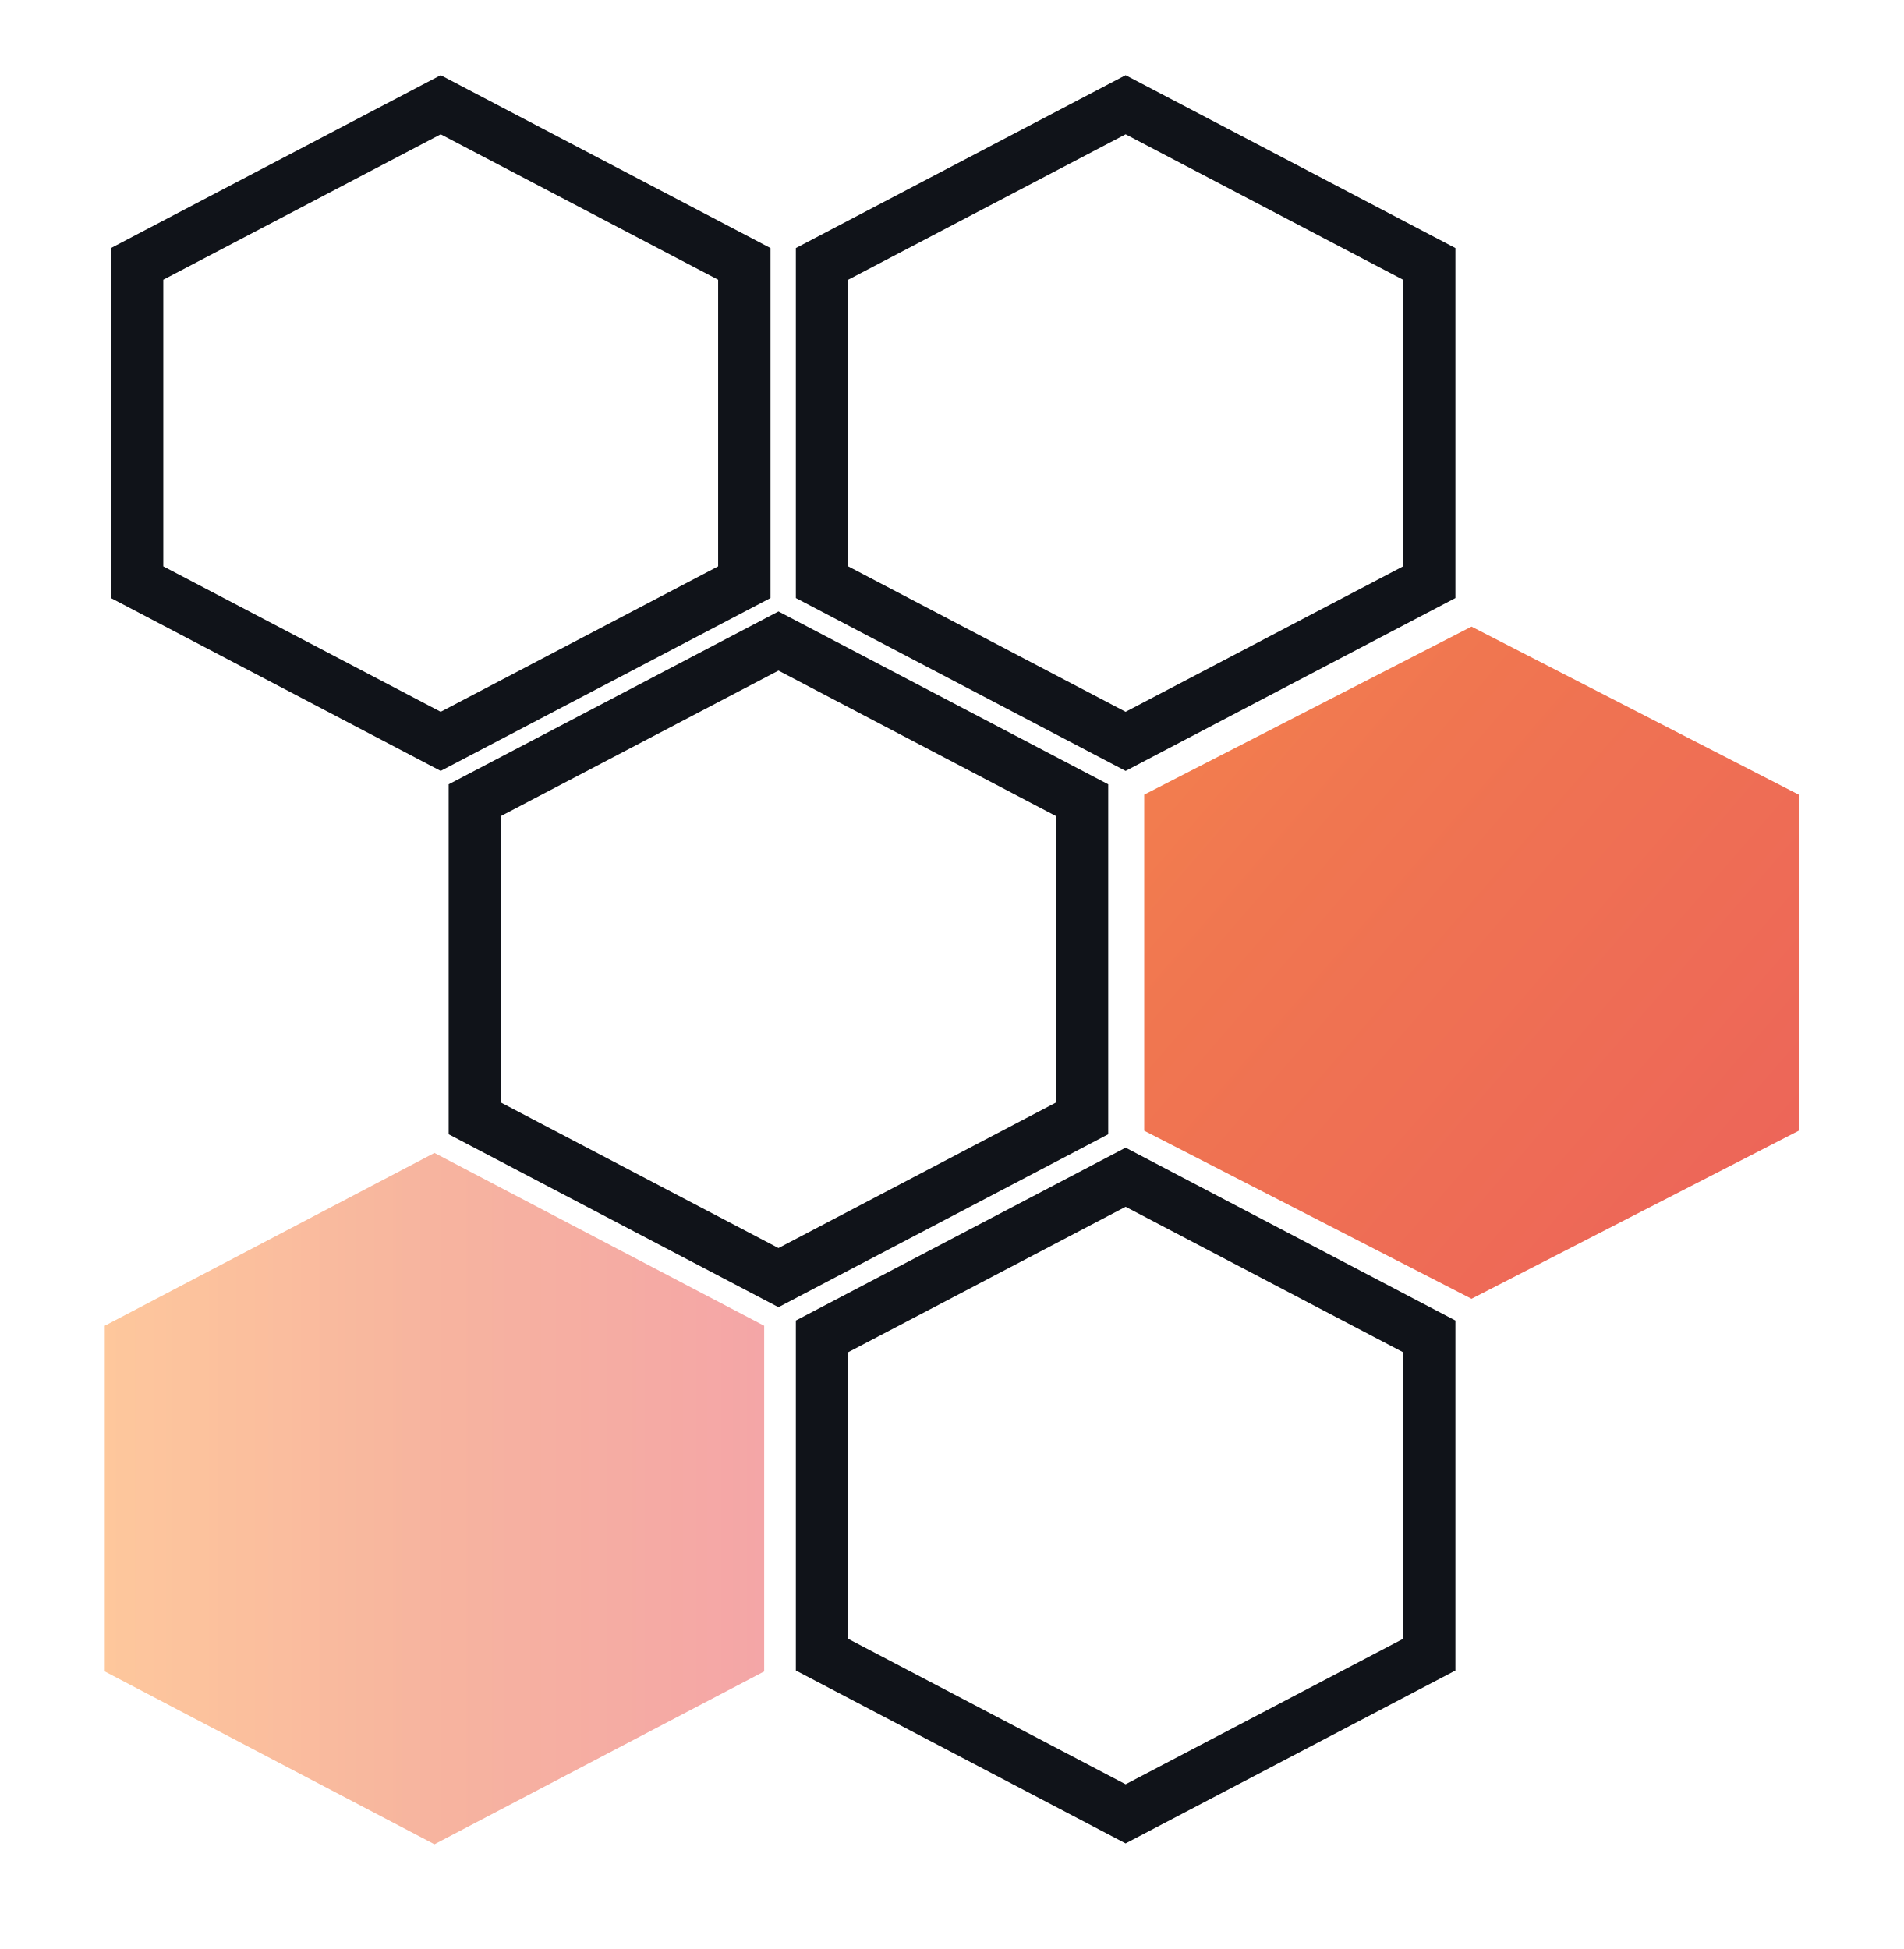
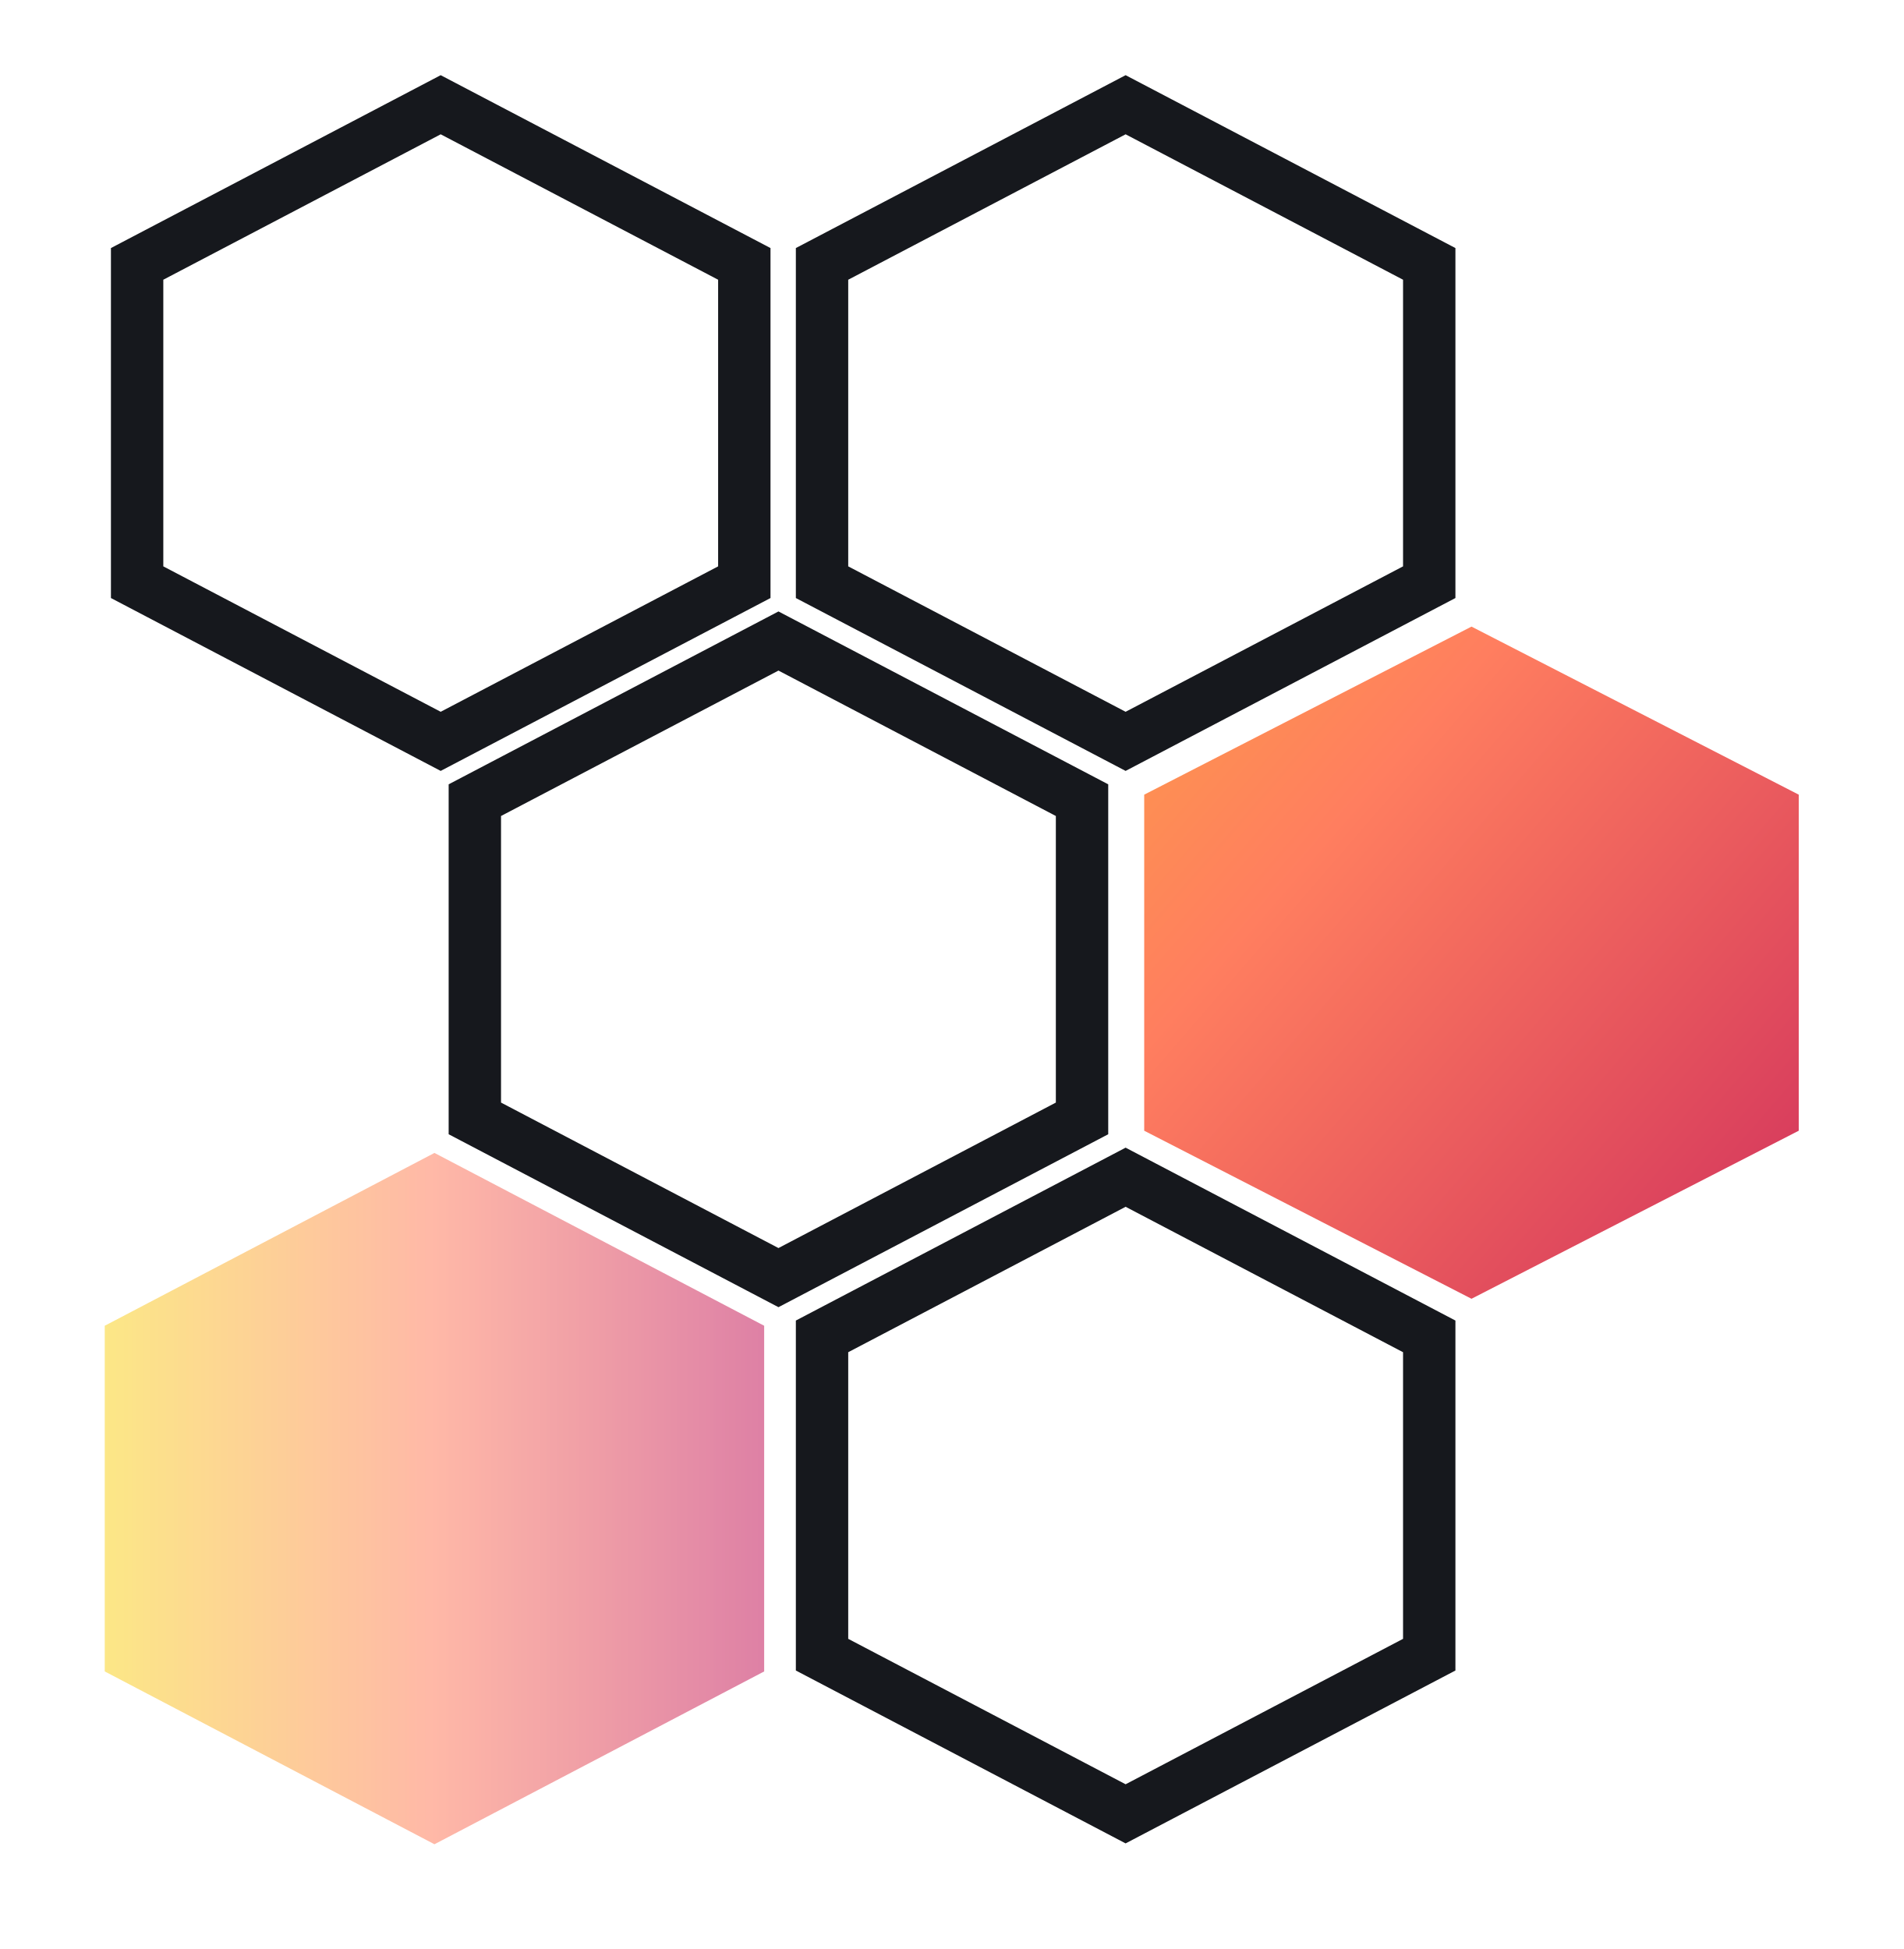
<svg xmlns="http://www.w3.org/2000/svg" viewBox="7.775 4.325 36.343 37.216" role="img" aria-label="Oxagen">
  <defs>
    <linearGradient gradientTransform="matrix(27.9194 19.5129 -21.9367 24.8347 12.2858 18.2731)" gradientUnits="userSpaceOnUse" id="LinearGradient" x1="0" x2="1" y1="0" y2="0">
-       <stop offset="0" stop-color="#FD9A4B" />
-       <stop offset="0.5" stop-color="#F07650" />
-       <stop offset="1" stop-color="#EB5C5E" />
+       <stop offset="0" stop-color="#f9d423" />
+       <stop offset="0.5" stop-color="#ff7e5f" />
+       <stop offset="1" stop-color="#c2185b" />
    </linearGradient>
    <linearGradient gradientTransform="matrix(12.59 0 0 12.59 9.77471 32.9406)" gradientUnits="userSpaceOnUse" id="LinearGradient_2" x1="0" x2="1" y1="0" y2="0">
-       <stop offset="0" stop-color="#FD9A4B" />
-       <stop offset="0.5" stop-color="#F07650" />
-       <stop offset="1" stop-color="#EB5C5E" />
+       <stop offset="0" stop-color="#f9d423" />
+       <stop offset="0.5" stop-color="#ff7e5f" />
+       <stop offset="1" stop-color="#c2185b" />
    </linearGradient>
  </defs>
-   <style>.ink{fill:#101319}.inkstroke{stroke:#101319}@media (prefers-color-scheme:dark){.ink{fill:#F1EEEA}.inkstroke{stroke:#F1EEEA}}</style>
+   <style>.ink{fill:#16181D}.inkstroke{stroke:#16181D}@media (prefers-color-scheme:dark){.ink{fill:#F5F4F2}.inkstroke{stroke:#F5F4F2}}</style>
  <path d="M16.189 6.325L21.986 9.364L21.986 15.442L16.189 18.481L10.393 15.442L10.393 9.364L16.189 6.325Z" fill="none" opacity="1" class="inkstroke" stroke-linecap="butt" stroke-linejoin="miter" stroke-width="1" />
  <path d="M29.266 6.325L35.063 9.364L35.063 15.442L29.266 18.481L23.47 15.442L23.47 9.364L29.266 6.325Z" fill="none" opacity="1" class="inkstroke" stroke-linecap="butt" stroke-linejoin="miter" stroke-width="1" />
  <path d="M22.638 16.565L28.434 19.604L28.434 25.681L22.638 28.721L16.841 25.681L16.841 19.604L22.638 16.565Z" fill="none" opacity="1" class="inkstroke" stroke-linecap="butt" stroke-linejoin="miter" stroke-width="1" />
  <path d="M35.87 16.29L42.118 19.499L42.118 25.916L35.87 29.125L29.621 25.916L29.621 19.499L35.87 16.29Z" fill="url(#LinearGradient)" fill-rule="nonzero" opacity="1" stroke="none" />
  <path d="M16.07 26.34L22.365 29.64L22.365 36.241L16.07 39.541L9.775 36.241L9.775 29.64L16.07 26.34Z" fill="url(#LinearGradient_2)" fill-rule="nonzero" opacity="0.55" stroke="none" />
  <path d="M29.266 26.804L35.063 29.843L35.063 35.921L29.266 38.96L23.47 35.921L23.47 29.843L29.266 26.804Z" fill="none" opacity="1" class="inkstroke" stroke-linecap="butt" stroke-linejoin="miter" stroke-width="1" />
</svg>
